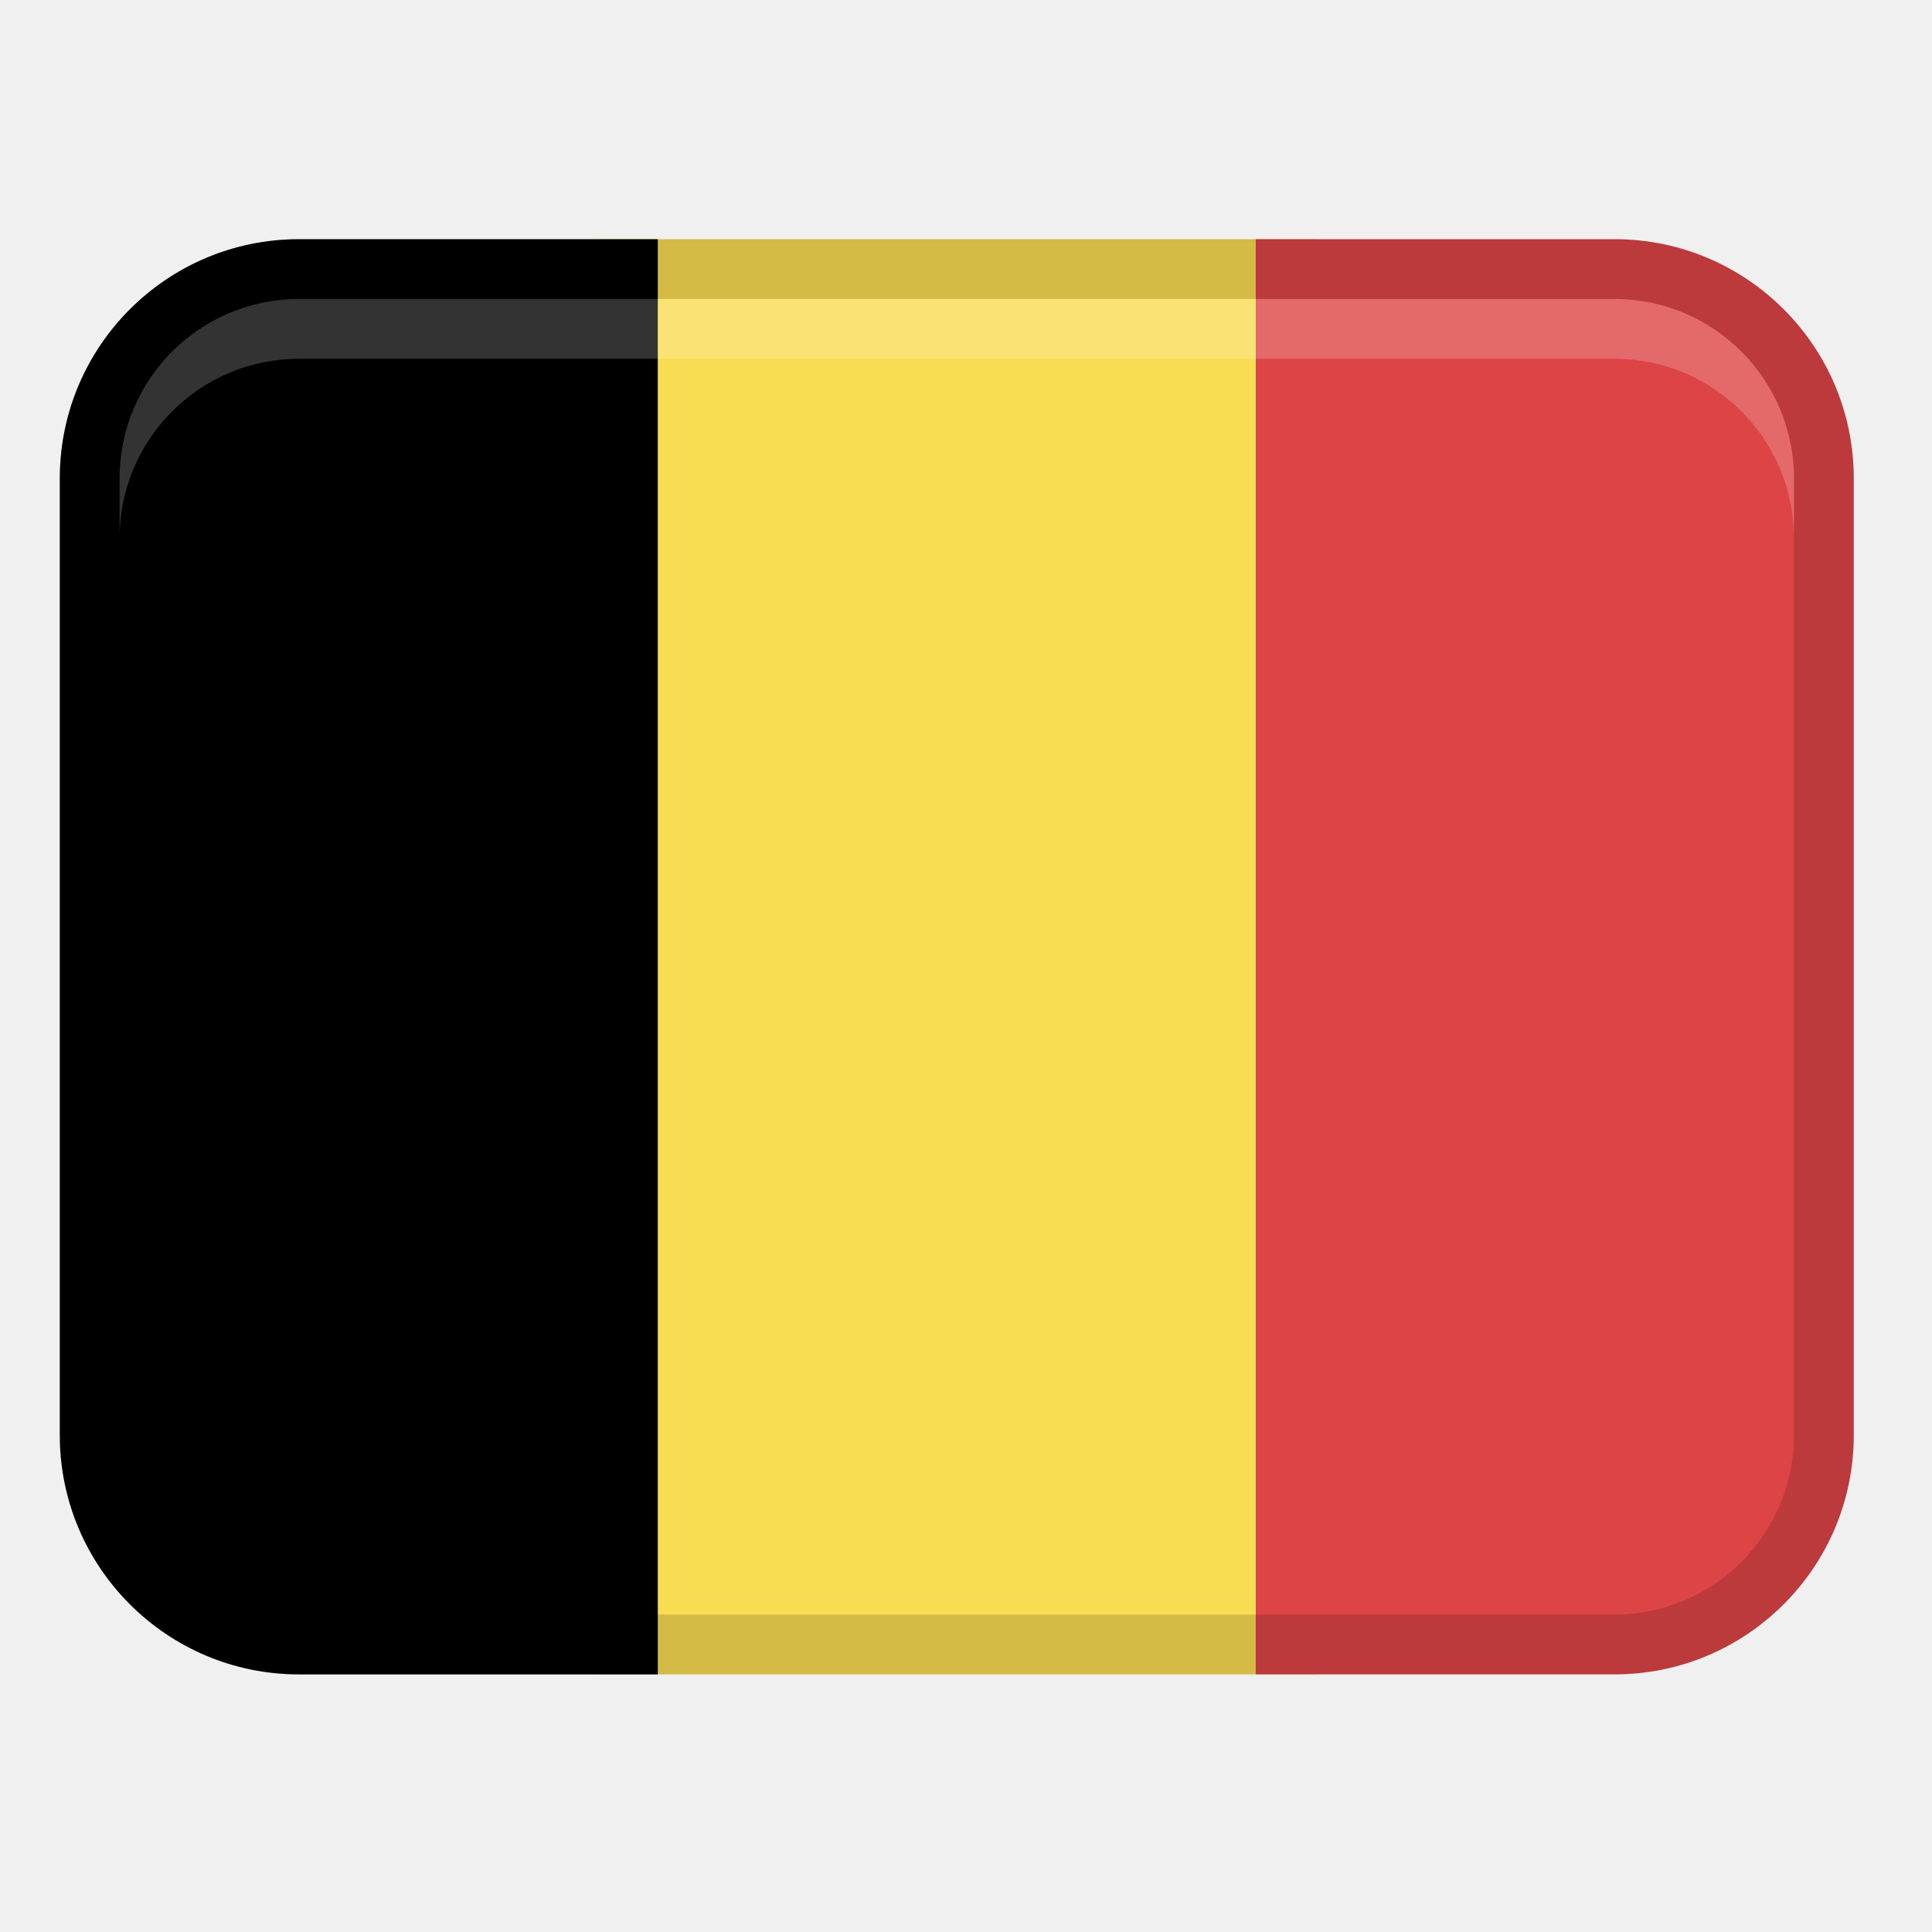
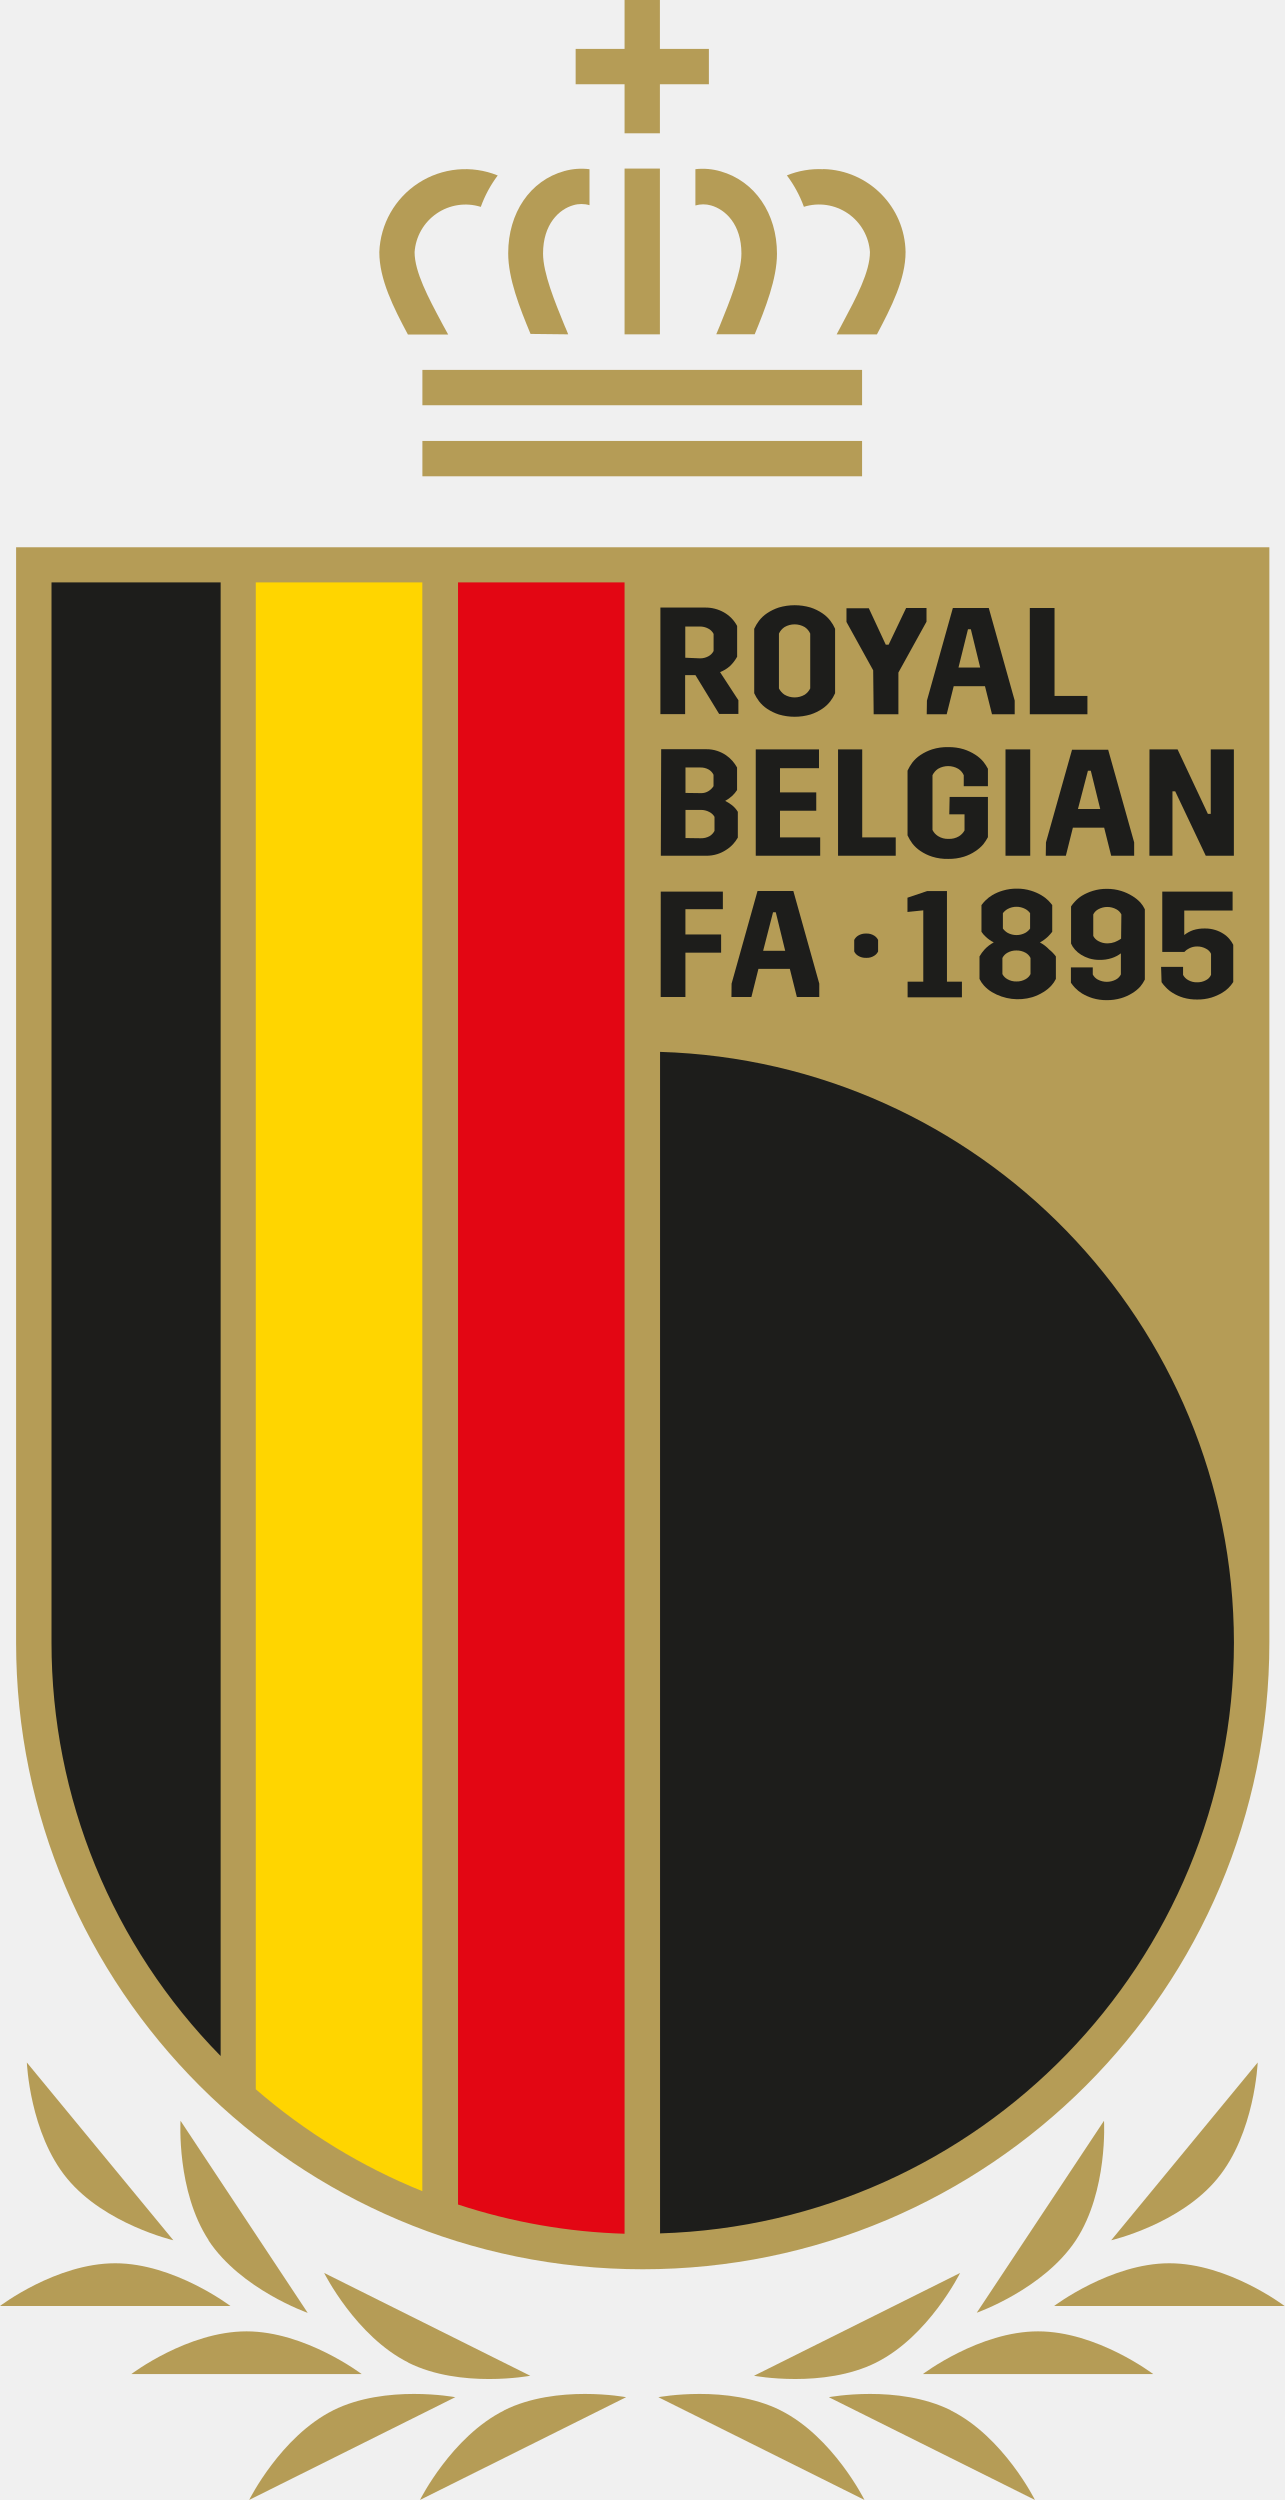
- <svg xmlns="http://www.w3.org/2000/svg" width="82" height="82" viewBox="0 0 82 82" fill="none">
-   <path d="M25.381 10.152H55.837V71.066H25.381V10.152Z" fill="#F8DC51" />
-   <path d="M12.69 10.152H27.919V71.066H12.69C7.086 71.066 2.538 66.517 2.538 60.913V20.305C2.538 14.7 7.086 10.152 12.69 10.152Z" fill="black" />
-   <path d="M68.527 71.065H53.299L53.299 10.152H68.527C74.131 10.152 78.679 14.7 78.679 20.305V60.913C78.679 66.517 74.131 71.065 68.527 71.065Z" fill="#DD4446" />
-   <path opacity="0.15" d="M68.527 10.152H12.69C7.084 10.152 2.538 14.698 2.538 20.305V60.913C2.538 66.52 7.084 71.066 12.69 71.066H68.527C74.134 71.066 78.68 66.52 78.68 60.913V20.305C78.68 14.698 74.134 10.152 68.527 10.152ZM76.141 60.913C76.141 65.111 72.725 68.527 68.527 68.527H12.69C8.492 68.527 5.076 65.111 5.076 60.913V20.305C5.076 16.107 8.492 12.69 12.69 12.69H68.527C72.725 12.69 76.141 16.107 76.141 20.305V60.913Z" fill="black" />
-   <path opacity="0.2" d="M68.527 12.69H12.69C8.485 12.69 5.076 16.099 5.076 20.305V22.843C5.076 18.637 8.485 15.229 12.69 15.229H68.527C72.733 15.229 76.141 18.637 76.141 22.843V20.305C76.141 16.099 72.733 12.69 68.527 12.69Z" fill="white" />
+ <svg xmlns="http://www.w3.org/2000/svg" id="Layer_1" data-name="Layer 1" width="182.8" height="355.77" viewBox="0 0 182.8 355.77">
+   <polygon points="88.88 0 88.88 6.96 81.92 6.96 81.92 11.99 88.88 11.99 88.88 18.97 93.91 18.97 93.91 11.99 100.88 11.99 100.88 6.96 93.91 6.96 93.91 0 88.88 0" style="fill:#b59c56" />
+   <rect x="60.11" y="62.75" width="62.57" height="5.03" style="fill:#b59c56" />
+   <rect x="60.11" y="52.64" width="62.57" height="5.03" style="fill:#b59c56" />
+   <rect x="88.88" y="23.99" width="5.03" height="23.59" style="fill:#b59c56" />
+   <path d="M355.44,252c-1.89-3.53-3.84-7.19-3.84-10a7.27,7.27,0,0,1,9.42-6.44,17.1,17.1,0,0,1,2.41-4.47A12.25,12.25,0,0,0,346.58,242c0,3.86,2,7.86,4.07,11.73h5.73l-.94-1.72" transform="translate(-292.6 -206.12)" style="fill:#b59c56" />
+   <path d="M373.46,253.7c-.16-.41-.33-.83-.52-1.25-1.36-3.33-3.06-7.45-3.06-10.25,0-4.19,2.29-6.31,4.32-6.88a4,4,0,0,1,2.29,0V230.2a9.17,9.17,0,0,0-3.57.26c-4.87,1.34-8,5.94-8,11.71,0,3.59,1.63,7.75,3.18,11.47Z" transform="translate(-292.6 -206.12)" style="fill:#b59c56" />
+   <path d="M409.77,230.2a12.17,12.17,0,0,0-5.19.88,17.13,17.13,0,0,1,2.42,4.47,7.26,7.26,0,0,1,9.4,6.44c0,2.82-1.95,6.48-3.83,10-.31.57-.61,1.15-.91,1.72h5.73c2.06-3.88,4.08-7.87,4.08-11.73a12,12,0,0,0-11.71-11.8" transform="translate(-292.6 -206.12)" style="fill:#b59c56" />
+   <path d="M391.56,230.2v5.16a4,4,0,0,1,2.24,0c2,.57,4.31,2.65,4.31,6.83,0,2.8-1.7,6.88-3.06,10.25l-.52,1.25H400c1.54-3.75,3.17-7.91,3.17-11.47,0-5.73-3.15-10.32-8-11.71a9.17,9.17,0,0,0-3.56-.32" transform="translate(-292.6 -206.12)" style="fill:#b59c56" />
+   <path d="M384,526.53" transform="translate(-292.6 -206.12)" style="fill:#fff" />
+   <path d="M384,285.38" transform="translate(-292.6 -206.12)" style="fill:#fff" />
+   <path d="M459,528.2c-8.35,0-16.39,6.08-16.39,6.08H475.4s-8-6.08-16.39-6.08" transform="translate(-292.6 -206.12)" style="fill:#b59c56" />
+   <path d="M440.32,537.89c-8.36,0-16.39,6.08-16.39,6.08h32.78s-8-6.08-16.39-6.08" transform="translate(-292.6 -206.12)" style="fill:#b59c56" />
+   <path d="M427.92,549.13c-7.48-3.73-17.37-1.87-17.37-1.87l29.33,14.62s-4.47-9-12-12.75" transform="translate(-292.6 -206.12)" style="fill:#b59c56" />
+   <path d="M403.68,549.13c-7.48-3.73-17.39-1.87-17.39-1.87l29.33,14.62s-4.47-9-11.95-12.75" transform="translate(-292.6 -206.12)" style="fill:#b59c56" />
+   <path d="M465.85,516.14c5.32-6.44,5.73-16.51,5.73-16.51l-20.85,25.3s9.81-2.29,15.11-8.78" transform="translate(-292.6 -206.12)" style="fill:#b59c56" />
+   <path d="M445.71,524.92c4.59-7,4-17,4-17L431.6,535.24s9.5-3.34,14.11-10.32" transform="translate(-292.6 -206.12)" style="fill:#b59c56" />
+   <path d="M417.28,542.33c7.48-3.73,11.95-12.75,11.95-12.75l-29.33,14.63s9.91,1.86,17.39-1.88" transform="translate(-292.6 -206.12)" style="fill:#b59c56" />
+   <path d="M309,528.2c8.36,0,16.39,6.08,16.39,6.08H292.6s8-6.08,16.39-6.08" transform="translate(-292.6 -206.12)" style="fill:#b59c56" />
+   <path d="M327.68,537.89c8.36,0,16.39,6.08,16.39,6.08H311.29s8-6.08,16.39-6.08" transform="translate(-292.6 -206.12)" style="fill:#b59c56" />
+   <path d="M340,549.13c7.48-3.73,17.39-1.87,17.39-1.87l-29.33,14.62s4.47-9,11.95-12.75" transform="translate(-292.6 -206.12)" style="fill:#b59c56" />
+   <path d="M364.33,549.13c7.48-3.73,17.37-1.87,17.37-1.87l-29.33,14.62s4.48-9,12-12.75" transform="translate(-292.6 -206.12)" style="fill:#b59c56" />
+   <path d="M302.15,516.14c-5.32-6.44-5.73-16.51-5.73-16.51l20.85,25.3s-9.76-2.29-15.11-8.78" transform="translate(-292.6 -206.12)" style="fill:#b59c56" />
+   <path d="M322.29,524.92c-4.59-7-4-17-4-17l18.1,27.34s-9.51-3.34-14.12-10.32" transform="translate(-292.6 -206.12)" style="fill:#b59c56" />
+   <path d="M350.73,542.34c-7.49-3.74-12-12.76-12-12.76l29.33,14.63s-9.9,1.86-17.37-1.87" transform="translate(-292.6 -206.12)" style="fill:#b59c56" />
+   <path d="M389.08,289" transform="translate(-292.6 -206.12)" style="fill:none;stroke:#1d1d1b;stroke-miterlimit:10;stroke-width:4.39px" />
+   <path d="M389.08,351.65" transform="translate(-292.6 -206.12)" style="fill:none;stroke:#1d1d1b;stroke-miterlimit:10;stroke-width:4.39px" />
+   <path d="M326.42,504.58a86.41,86.41,0,0,0,28.84,17V286.53H326.52Z" transform="translate(-292.6 -206.12)" style="fill:#ffd500" />
+   <path d="M355.26,521.62c11.78,4.91,28.81,4.91,28.81,4.91l-.07-240H355.26Z" transform="translate(-292.6 -206.12)" style="fill:#e30613" />
+   <path d="M326.52,286.49l-.1,218.09a86.45,86.45,0,0,1-29-64.7V286.49Z" transform="translate(-292.6 -206.12)" style="fill:#1d1d1b" />
+   <path d="M384.07,353.23a86.65,86.65,0,1,1,0,173.3Z" transform="translate(-292.6 -206.12)" style="fill:#1d1d1b" />
+   <path d="M294.89,284V439.88a89.17,89.17,0,1,0,178.35,0V284Zm86.59,240a83.9,83.9,0,0,1-23.7-4.16V289h23.7ZM329,289h23.7V517.94a84.42,84.42,0,0,1-23.7-14.5ZM299.93,439.88V289H324V498.71A83.85,83.85,0,0,1,299.93,439.88Zm168.27,0a84.22,84.22,0,0,1-81.67,84.07V355.81A84.21,84.21,0,0,1,468.2,439.88Z" transform="translate(-292.6 -206.12)" style="fill:#b59c56" />
+   <path d="M402.61,335.94H403l1.34,5.49h-3.14ZM396.69,348h2.84l1-4H405l1,4h3.19V346.1l-3.69-13.18H400.4l-3.69,13.18Zm-10.07,0h3.52v-6.31h5.08v-2.59h-5.08v-3.59h5.33V333h-8.84Z" transform="translate(-292.6 -206.12)" style="fill:#1d1d1b" />
+   <path d="M456.17,327.9h3.28v-9.17h.39l4.35,9.17h4V312.77h-3.29v9.17h-.41l-4.31-9.17h-4Zm-8.75-12.1h.41l1.34,5.45H446Zm-6,12.1h2.86l1-4h4.45l1,4H454V326l-3.7-13.19h-5.14L441.45,326Zm-5.73,0h3.52V312.77h-3.52Zm-8-5.89h2.17v2.29a2.29,2.29,0,0,1-.79.83,2.66,2.66,0,0,1-1.48.37,2.59,2.59,0,0,1-1.49-.39,2.14,2.14,0,0,1-.8-.88v-7.79a2.29,2.29,0,0,1,.79-.91,2.86,2.86,0,0,1,2.88,0,2,2,0,0,1,.78.91V318h3.44v-2.48a6.63,6.63,0,0,0-.65-1,5,5,0,0,0-1.15-1,6.94,6.94,0,0,0-1.63-.77,7.19,7.19,0,0,0-2.22-.31,7.09,7.09,0,0,0-2.29.32,6.88,6.88,0,0,0-1.67.81,4.91,4.91,0,0,0-1.15,1.07,6.66,6.66,0,0,0-.68,1.15V325a6.66,6.66,0,0,0,.68,1.15,4.91,4.91,0,0,0,1.15,1.07,6.5,6.5,0,0,0,1.67.81,7.09,7.09,0,0,0,2.29.32,7.19,7.19,0,0,0,2.22-.31,6.15,6.15,0,0,0,1.63-.78,5.28,5.28,0,0,0,1.15-1,8,8,0,0,0,.65-1v-5.73h-5.45Zm-15.83,5.89h8.21v-2.61h-4.77V312.77h-3.44Zm-11.71,0h9.17v-2.61H403.6v-3.8h5.16v-2.61H403.6v-3.44h5.55v-2.67h-9Zm-10-2.52v-4h2.22a2.42,2.42,0,0,1,1.15.28,1.73,1.73,0,0,1,.76.7v2a1.89,1.89,0,0,1-.7.75,2.47,2.47,0,0,1-1.3.3Zm0-6.42v-3.62h2.13a2.29,2.29,0,0,1,1.15.28,1.67,1.67,0,0,1,.71.76V318a2.29,2.29,0,0,1-.73.71,1.93,1.93,0,0,1-1,.28Zm-3.51,8.94h6.42a5.1,5.1,0,0,0,1.61-.23,4.92,4.92,0,0,0,1.26-.6,4.59,4.59,0,0,0,1-.83,5.57,5.57,0,0,0,.67-.92v-3.67a3.53,3.53,0,0,0-.8-.92,7.37,7.37,0,0,0-1-.64,5,5,0,0,0,1-.71,4.41,4.41,0,0,0,.69-.83v-3.21a5.73,5.73,0,0,0-.65-.93,5,5,0,0,0-.94-.83,5.08,5.08,0,0,0-1.23-.6,4.75,4.75,0,0,0-1.56-.24h-6.42Z" transform="translate(-292.6 -206.12)" style="fill:#1d1d1b" />
+   <path d="M439.15,307.77h8.2v-2.61h-4.68V292.64h-3.52Zm-8.8-12.1h.41l1.33,5.45H429Zm-5.87,12.1h2.84l1-4h4.45l1,4H437v-1.95l-3.69-13.18h-5.11l-3.69,13.18Zm-7.55,0h3.52v-5.94l4-7.24v-1.95h-2.9l-2.49,5.22h-.41l-2.41-5.18h-3.18v1.95l3.8,6.88Zm-17-3a6.08,6.08,0,0,0,.69,1.15,4.84,4.84,0,0,0,1.15,1.07,6.88,6.88,0,0,0,1.67.81,8,8,0,0,0,4.5,0,6.7,6.7,0,0,0,1.67-.81,4.91,4.91,0,0,0,1.15-1.07,5.4,5.4,0,0,0,.68-1.15v-9.17a5.4,5.4,0,0,0-.68-1.15,4.91,4.91,0,0,0-1.15-1.07,6.7,6.7,0,0,0-1.67-.81,8,8,0,0,0-4.5,0,6.88,6.88,0,0,0-1.67.81,4.84,4.84,0,0,0-1.15,1.07,6.08,6.08,0,0,0-.69,1.15Zm3.52-8.49a2.29,2.29,0,0,1,.79-.92,2.86,2.86,0,0,1,2.88,0,2.18,2.18,0,0,1,.78.92v7.81a2.29,2.29,0,0,1-.78.89,2.86,2.86,0,0,1-2.88,0,2.41,2.41,0,0,1-.79-.89Zm-13.33,3.44v-4.44h2.1a2.47,2.47,0,0,1,1.15.28,1.74,1.74,0,0,1,.78.77v2.43a1.72,1.72,0,0,1-.77.77,2.44,2.44,0,0,1-1.15.28Zm4.82,8h2.74v-1.95l-2.61-4a4.78,4.78,0,0,0,1.43-.88,5.73,5.73,0,0,0,1-1.31v-4.38a4.77,4.77,0,0,0-1.89-1.94,5.3,5.3,0,0,0-2.65-.68h-6.38v15.17h3.52v-5.55h1.47Z" transform="translate(-292.6 -206.12)" style="fill:#1d1d1b" />
+   <path d="M414.16,341.52a1.41,1.41,0,0,0,.55.61,2,2,0,0,0,1.15.3,1.92,1.92,0,0,0,1.15-.3,1.41,1.41,0,0,0,.55-.61v-1.64a1.55,1.55,0,0,0-.55-.61,2,2,0,0,0-1.15-.3,2.06,2.06,0,0,0-1.15.3,1.55,1.55,0,0,0-.55.61Z" transform="translate(-292.6 -206.12)" style="fill:#1d1d1b" />
+   <path d="M457.9,345.89a5.08,5.08,0,0,0,.6.73,4.75,4.75,0,0,0,1,.81,6.3,6.3,0,0,0,1.5.67,6.78,6.78,0,0,0,2,.26,6.71,6.71,0,0,0,2-.28,7.14,7.14,0,0,0,1.51-.67,4.59,4.59,0,0,0,1.59-1.54v-5.3a4.31,4.31,0,0,0-.55-.83,3.69,3.69,0,0,0-.87-.75,4.59,4.59,0,0,0-1.15-.53,4.81,4.81,0,0,0-1.46-.21,5.33,5.33,0,0,0-1.69.24,4.38,4.38,0,0,0-1.25.69V335.7h6.88V333H458v8.59h3.14a2.18,2.18,0,0,1,.67-.5,2.39,2.39,0,0,1,1.15-.28,2.5,2.5,0,0,1,1.27.32,1.54,1.54,0,0,1,.71.72v3a1.53,1.53,0,0,1-.71.75,2.49,2.49,0,0,1-1.27.31,2.4,2.4,0,0,1-1.28-.32,1.77,1.77,0,0,1-.72-.73v-1.15h-3.13Z" transform="translate(-292.6 -206.12)" style="fill:#1d1d1b" />
+   <path d="M454.89,334.56a5.37,5.37,0,0,0-1.15-.93,6.73,6.73,0,0,0-1.58-.72,6.62,6.62,0,0,0-2.05-.3,6.53,6.53,0,0,0-2,.29,7,7,0,0,0-1.53.68,4.84,4.84,0,0,0-1,.83,4.49,4.49,0,0,0-.56.7v5.29a3.15,3.15,0,0,0,.55.85,3.94,3.94,0,0,0,.87.73,5.15,5.15,0,0,0,1.15.53,5,5,0,0,0,1.49.21,5.28,5.28,0,0,0,1.72-.25,4.42,4.42,0,0,0,1.31-.68v3a1.66,1.66,0,0,1-.71.73,2.75,2.75,0,0,1-2.58,0,1.66,1.66,0,0,1-.71-.73v-1H445v2.18a5.73,5.73,0,0,0,.58.72,5.21,5.21,0,0,0,1,.81,7.14,7.14,0,0,0,1.51.67,6.77,6.77,0,0,0,2,.28,7,7,0,0,0,2.05-.28,6.3,6.3,0,0,0,1.58-.71,5,5,0,0,0,1.15-.94,5.11,5.11,0,0,0,.65-1v-10A4,4,0,0,0,454.89,334.56Zm-2.75,5.14a4.37,4.37,0,0,1-.91.49,3.06,3.06,0,0,1-1,.18,2.57,2.57,0,0,1-1.33-.33,1.63,1.63,0,0,1-.72-.73v-3.06a1.66,1.66,0,0,1,.71-.73,2.67,2.67,0,0,1,2.58,0,1.66,1.66,0,0,1,.71.73Z" transform="translate(-292.6 -206.12)" style="fill:#1d1d1b" />
+   <path d="M441.9,341.24a4.92,4.92,0,0,0-1.31-1,5.73,5.73,0,0,0,1.15-.84,7.12,7.12,0,0,0,.6-.68v-3.8a7.78,7.78,0,0,0-.54-.63,4.83,4.83,0,0,0-1-.77,6.69,6.69,0,0,0-1.49-.65,6.46,6.46,0,0,0-2-.29,6.71,6.71,0,0,0-2,.28,6.47,6.47,0,0,0-1.49.64,5,5,0,0,0-1,.78,6.26,6.26,0,0,0-.55.64v3.8a3.52,3.52,0,0,0,.6.7,4.66,4.66,0,0,0,1.15.81,5,5,0,0,0-1.3,1,5.23,5.23,0,0,0-.73,1v3.2a4,4,0,0,0,.63.94,5.07,5.07,0,0,0,1.15.94,7.26,7.26,0,0,0,5.73.72,6.88,6.88,0,0,0,1.57-.72,5.07,5.07,0,0,0,1.15-.94,4,4,0,0,0,.64-.94v-3.2A5.08,5.08,0,0,0,441.9,341.24Zm-6.58-5.17a2.16,2.16,0,0,1,.69-.6,2.66,2.66,0,0,1,2.49,0,2,2,0,0,1,.69.6v2.19a2.06,2.06,0,0,1-.69.62,2.66,2.66,0,0,1-2.49,0,2.19,2.19,0,0,1-.69-.62Zm3.93,8.67a1.66,1.66,0,0,1-.71.73,2.47,2.47,0,0,1-1.3.32,2.39,2.39,0,0,1-1.27-.32,1.7,1.7,0,0,1-.72-.73v-2.29a1.71,1.71,0,0,1,.72-.75,2.5,2.5,0,0,1,1.27-.32,2.58,2.58,0,0,1,1.3.32,1.69,1.69,0,0,1,.71.75Z" transform="translate(-292.6 -206.12)" style="fill:#1d1d1b" />
+   <polygon points="129.16 141.93 136.89 141.93 136.89 139.7 134.76 139.7 134.76 126.81 131.93 126.81 129.14 127.75 129.14 129.78 131.39 129.55 131.39 139.7 129.16 139.7 129.16 141.93" style="fill:#1d1d1b" />
</svg>
